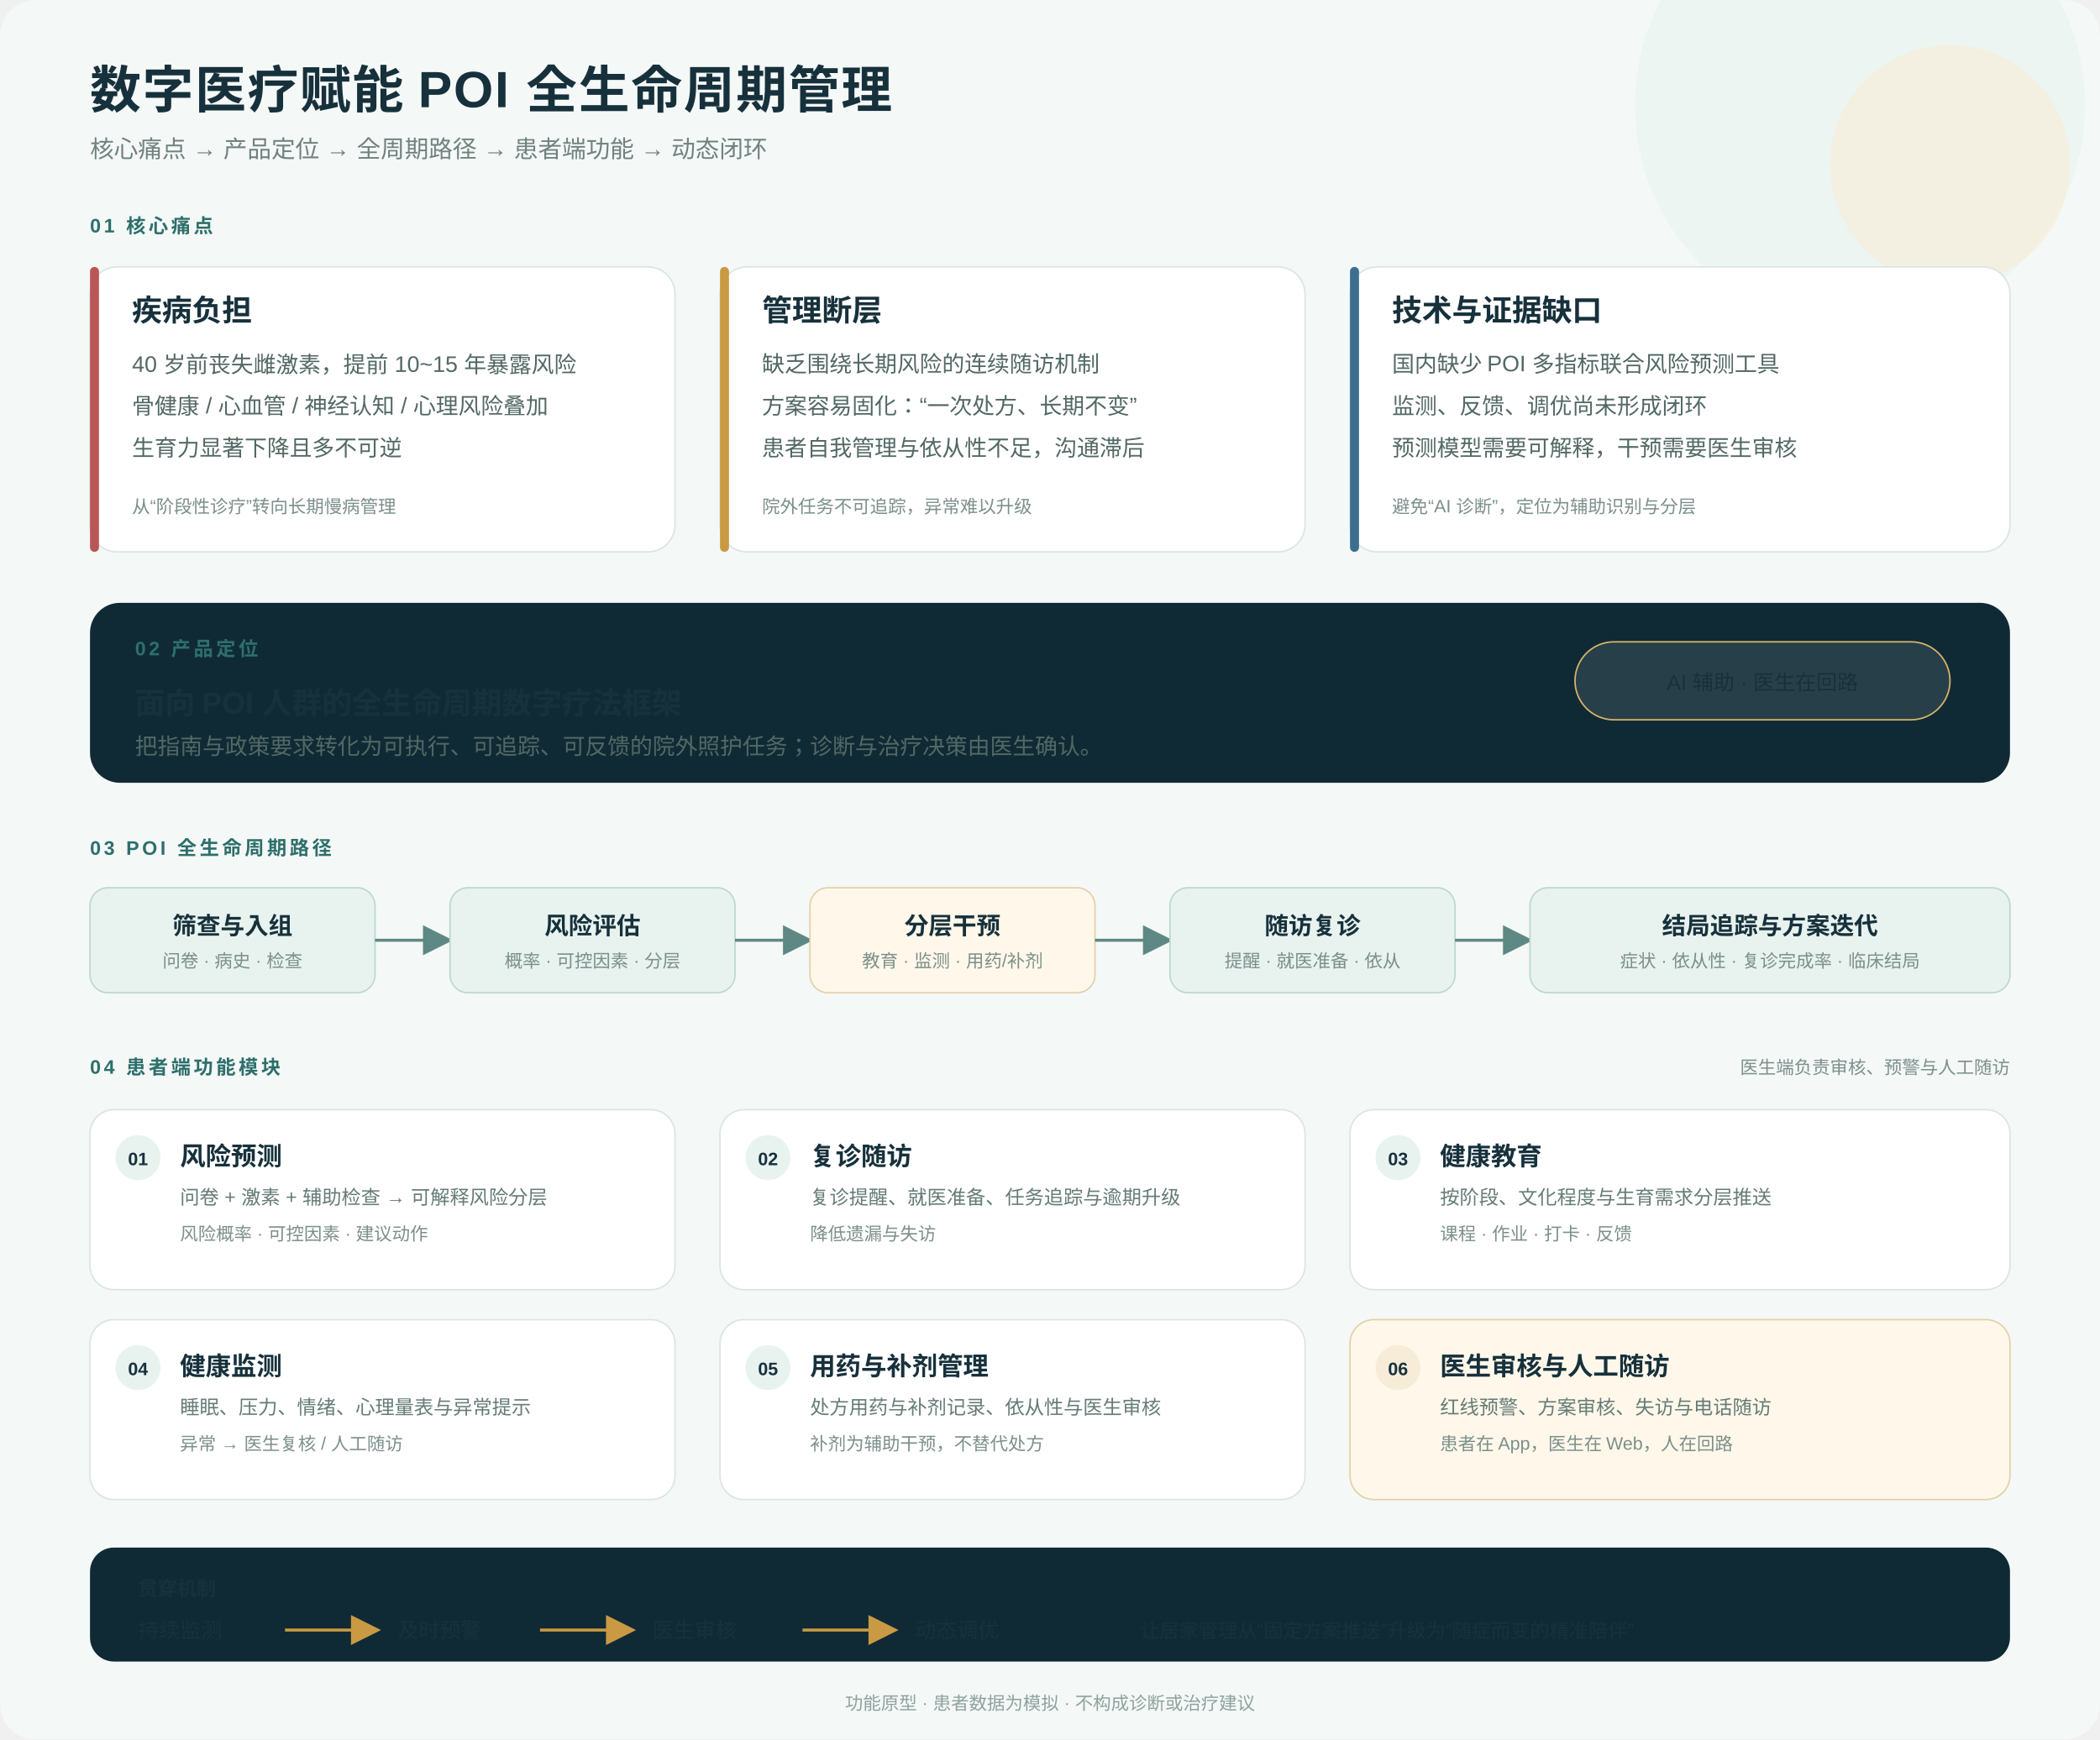
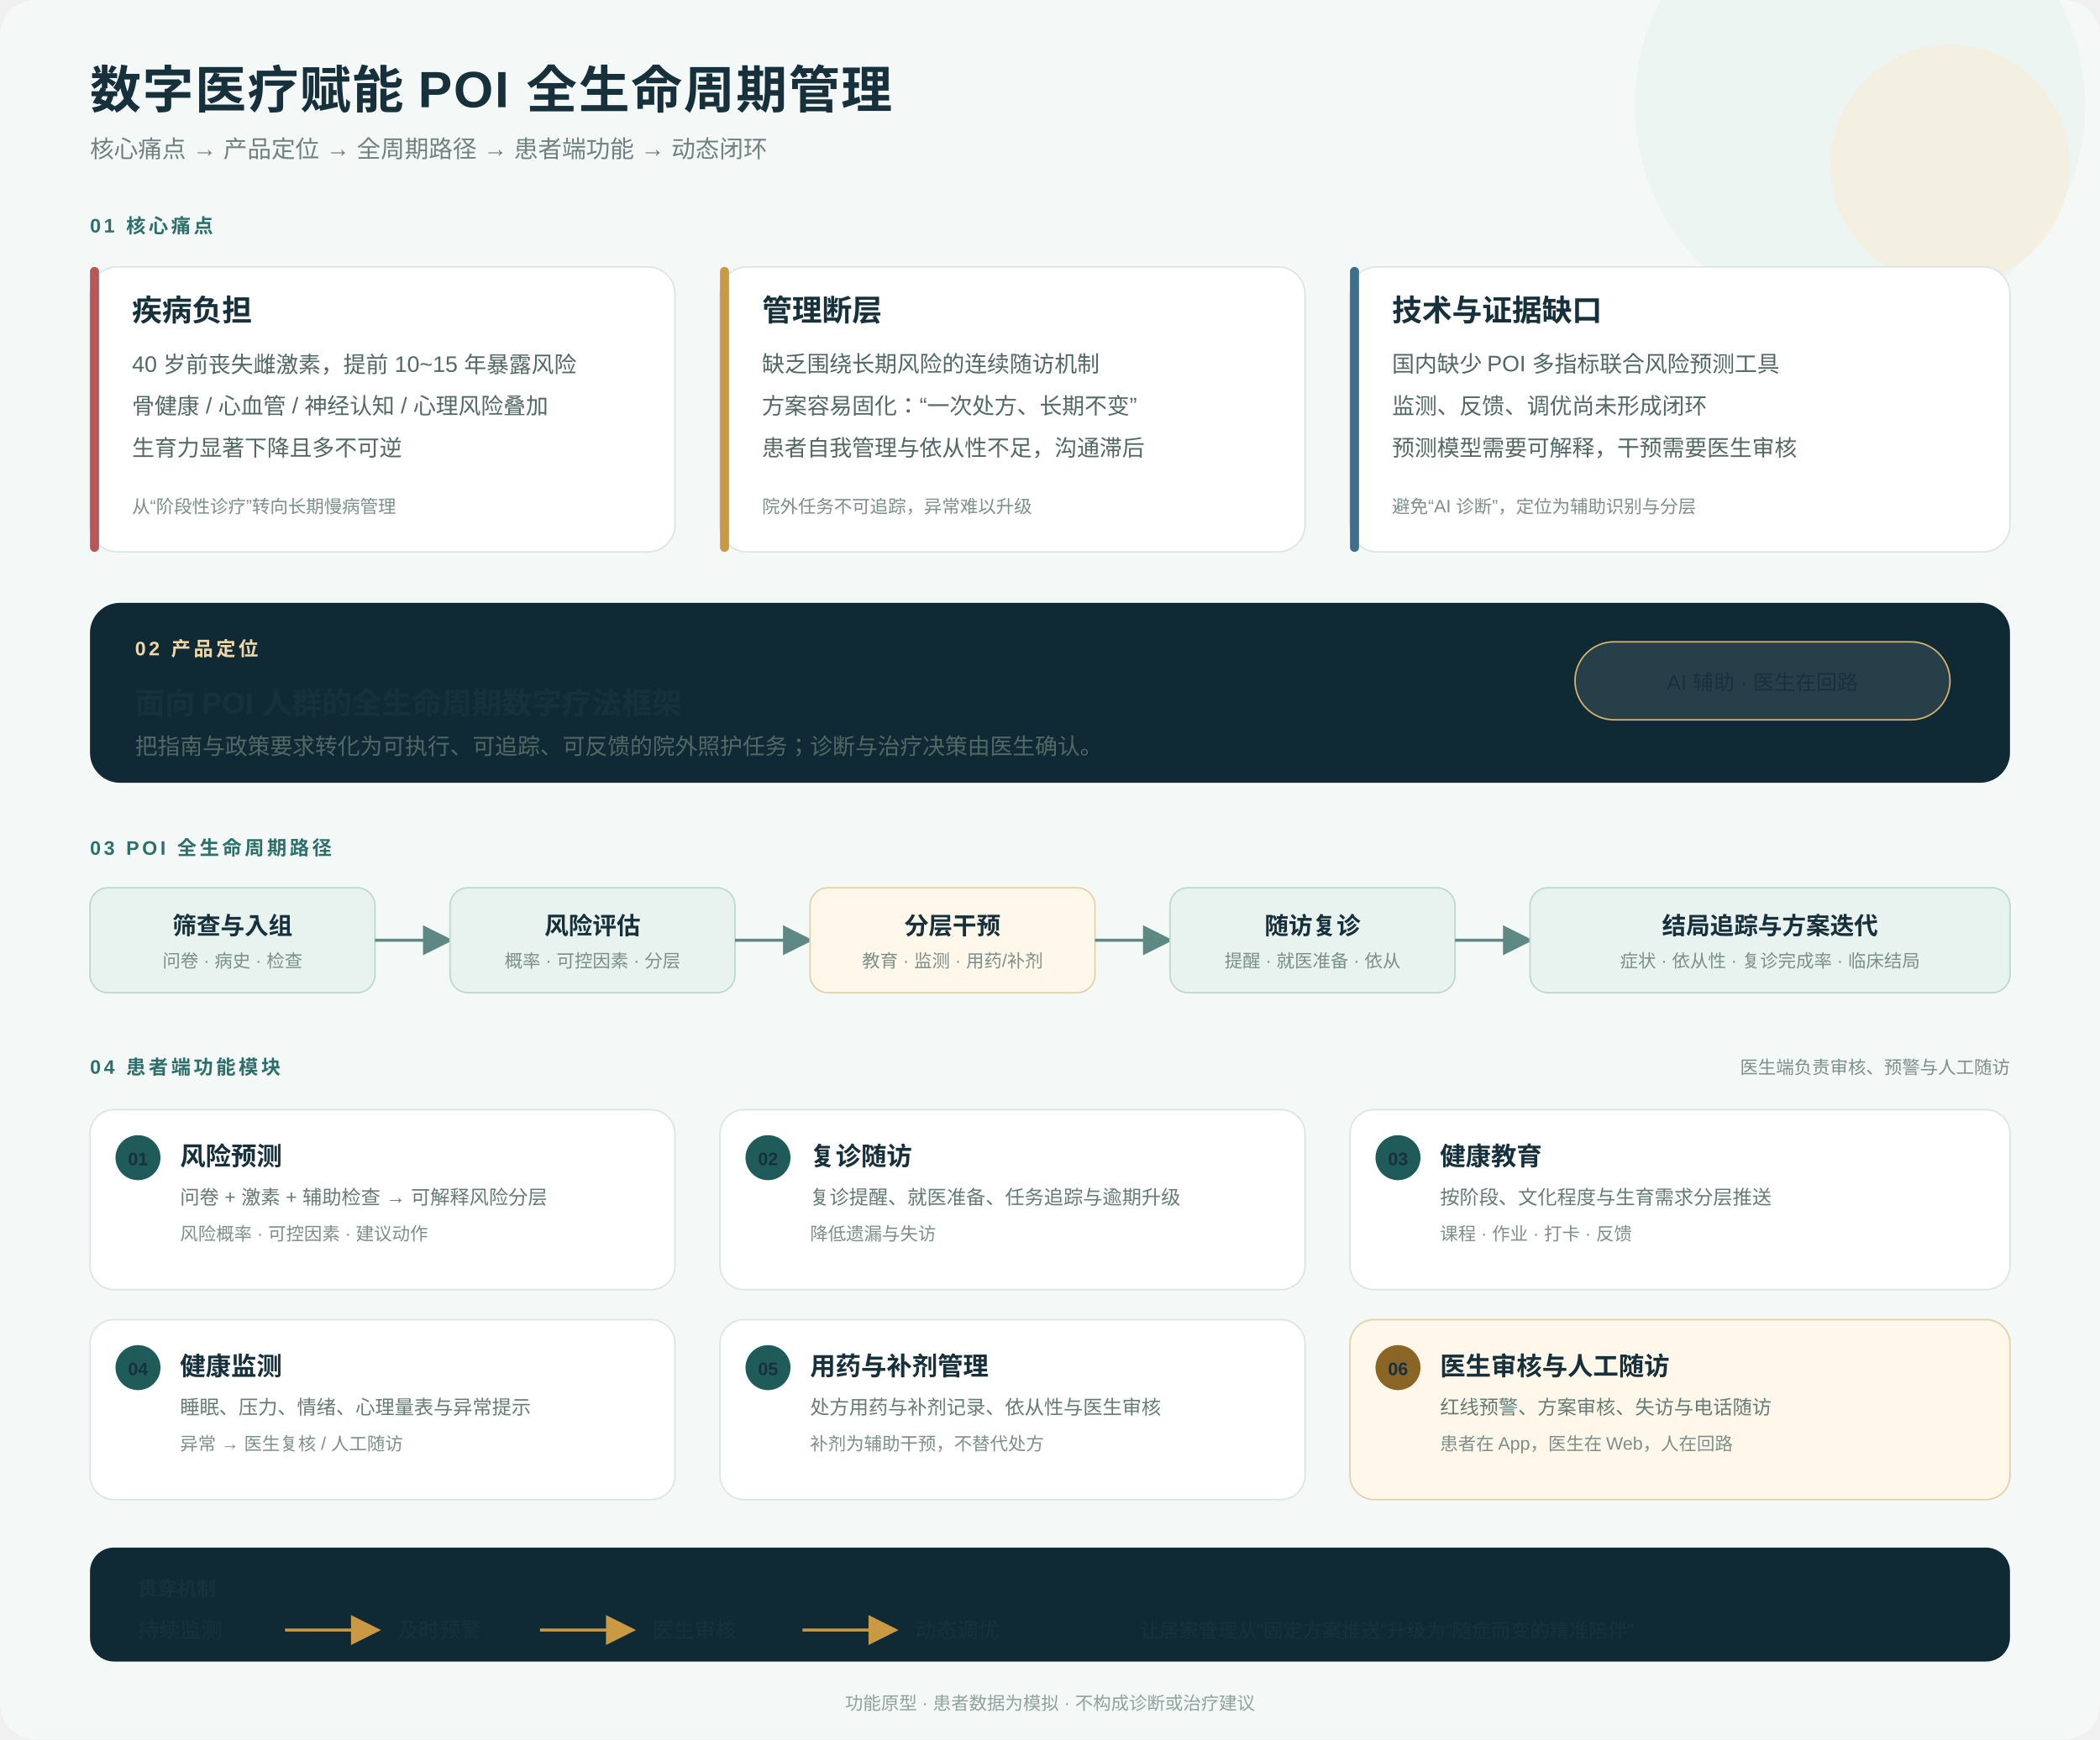
<svg xmlns="http://www.w3.org/2000/svg" viewBox="0 0 1400 1160" width="1400" height="1160">
  <defs>
    <marker id="arrow" markerWidth="10" markerHeight="10" refX="8" refY="5" orient="auto">
      <path d="M0,0 L10,5 L0,10 z" fill="#5d8884" />
    </marker>
    <marker id="arrow-gold" markerWidth="10" markerHeight="10" refX="8" refY="5" orient="auto">
      <path d="M0,0 L10,5 L0,10 z" fill="#c99a43" />
    </marker>
    <style>
      text { font-family: "Microsoft YaHei", "PingFang SC", Arial, sans-serif; fill: #17313c; }
      .title { font-size: 34px; font-weight: 700; letter-spacing: 1px; }
      .subtitle { font-size: 16px; fill: #70817f; }
      .section { font-size: 13px; font-weight: 700; letter-spacing: 2px; fill: #2d6f6b; }
+       .on-dark { fill: #f0d7a8; }
      .card-title { font-size: 20px; font-weight: 700; }
      .body { font-size: 15px; fill: #526865; }
      .small { font-size: 12px; fill: #7c8f8b; }
      .step { font-size: 16px; font-weight: 700; }
      .module-title { font-size: 17px; font-weight: 700; }
      .module-body { font-size: 13px; fill: #657b77; }
      .footer { font-size: 12px; fill: #8fa29e; }
    </style>
  </defs>
  <rect width="1400" height="1160" rx="24" fill="#f4f8f7" />
  <circle cx="1240" cy="70" r="150" fill="#e8f3ef" opacity="0.7" />
  <circle cx="1300" cy="110" r="80" fill="#f7ecd8" opacity="0.65" />
  <text x="60" y="72" class="title">数字医疗赋能 POI 全生命周期管理</text>
  <text x="60" y="105" class="subtitle">核心痛点 → 产品定位 → 全周期路径 → 患者端功能 → 动态闭环</text>
  <text x="60" y="155" class="section">01  核心痛点</text>
  <rect x="60" y="178" width="390" height="190" rx="18" fill="#ffffff" stroke="#dbe5e4" />
  <rect x="60" y="178" width="6" height="190" rx="3" fill="#b95757" />
  <text x="88" y="214" class="card-title">疾病负担</text>
  <text x="88" y="248" class="body">40 岁前丧失雌激素，提前 10~15 年暴露风险</text>
  <text x="88" y="276" class="body">骨健康 / 心血管 / 神经认知 / 心理风险叠加</text>
  <text x="88" y="304" class="body">生育力显著下降且多不可逆</text>
  <text x="88" y="342" class="small">从“阶段性诊疗”转向长期慢病管理</text>
  <rect x="480" y="178" width="390" height="190" rx="18" fill="#ffffff" stroke="#dbe5e4" />
  <rect x="480" y="178" width="6" height="190" rx="3" fill="#c99a43" />
  <text x="508" y="214" class="card-title">管理断层</text>
  <text x="508" y="248" class="body">缺乏围绕长期风险的连续随访机制</text>
  <text x="508" y="276" class="body">方案容易固化：“一次处方、长期不变”</text>
  <text x="508" y="304" class="body">患者自我管理与依从性不足，沟通滞后</text>
  <text x="508" y="342" class="small">院外任务不可追踪，异常难以升级</text>
  <rect x="900" y="178" width="440" height="190" rx="18" fill="#ffffff" stroke="#dbe5e4" />
  <rect x="900" y="178" width="6" height="190" rx="3" fill="#3c6f8f" />
  <text x="928" y="214" class="card-title">技术与证据缺口</text>
  <text x="928" y="248" class="body">国内缺少 POI 多指标联合风险预测工具</text>
  <text x="928" y="276" class="body">监测、反馈、调优尚未形成闭环</text>
  <text x="928" y="304" class="body">预测模型需要可解释，干预需要医生审核</text>
  <text x="928" y="342" class="small">避免“AI 诊断”，定位为辅助识别与分层</text>
  <rect x="60" y="402" width="1280" height="120" rx="20" fill="#102a35" />
-   <text x="90" y="437" class="section" fill="#d7b36b">02  产品定位</text>
+   <text x="90" y="437" class="section on-dark">02  产品定位</text>
  <text x="90" y="476" class="card-title" fill="#ffffff">面向 POI 人群的全生命周期数字疗法框架</text>
  <text x="90" y="503" class="body" fill="#b8ceca">把指南与政策要求转化为可执行、可追踪、可反馈的院外照护任务；诊断与治疗决策由医生确认。</text>
  <rect x="1050" y="428" width="250" height="52" rx="26" fill="rgba(255,255,255,0.1)" stroke="#d7b36b" />
  <text x="1175" y="460" text-anchor="middle" font-size="14" fill="#f0d7a8">AI 辅助 · 医生在回路</text>
  <text x="60" y="570" class="section">03  POI 全生命周期路径</text>
  <rect x="60" y="592" width="190" height="70" rx="12" fill="#e8f3ef" stroke="#bcd8cf" />
  <text x="155" y="623" text-anchor="middle" class="step">筛查与入组</text>
  <text x="155" y="645" text-anchor="middle" class="small">问卷 · 病史 · 检查</text>
  <line x1="250" y1="627" x2="298" y2="627" stroke="#5d8884" stroke-width="2" marker-end="url(#arrow)" />
  <rect x="300" y="592" width="190" height="70" rx="12" fill="#e8f3ef" stroke="#bcd8cf" />
  <text x="395" y="623" text-anchor="middle" class="step">风险评估</text>
  <text x="395" y="645" text-anchor="middle" class="small">概率 · 可控因素 · 分层</text>
  <line x1="490" y1="627" x2="538" y2="627" stroke="#5d8884" stroke-width="2" marker-end="url(#arrow)" />
  <rect x="540" y="592" width="190" height="70" rx="12" fill="#fff8ea" stroke="#e4d0a9" />
  <text x="635" y="623" text-anchor="middle" class="step">分层干预</text>
  <text x="635" y="645" text-anchor="middle" class="small">教育 · 监测 · 用药/补剂</text>
  <line x1="730" y1="627" x2="778" y2="627" stroke="#5d8884" stroke-width="2" marker-end="url(#arrow)" />
  <rect x="780" y="592" width="190" height="70" rx="12" fill="#e8f3ef" stroke="#bcd8cf" />
  <text x="875" y="623" text-anchor="middle" class="step">随访复诊</text>
  <text x="875" y="645" text-anchor="middle" class="small">提醒 · 就医准备 · 依从</text>
  <line x1="970" y1="627" x2="1018" y2="627" stroke="#5d8884" stroke-width="2" marker-end="url(#arrow)" />
  <rect x="1020" y="592" width="320" height="70" rx="12" fill="#e8f3ef" stroke="#bcd8cf" />
  <text x="1180" y="623" text-anchor="middle" class="step">结局追踪与方案迭代</text>
  <text x="1180" y="645" text-anchor="middle" class="small">症状 · 依从性 · 复诊完成率 · 临床结局</text>
  <text x="60" y="716" class="section">04  患者端功能模块</text>
  <text x="1340" y="716" text-anchor="end" class="small">医生端负责审核、预警与人工随访</text>
  <g>
    <rect x="60" y="740" width="390" height="120" rx="16" fill="#ffffff" stroke="#dbe5e4" />
-     <circle cx="92" cy="772" r="15" fill="#e8f3ef" />
-     <text x="92" y="777" text-anchor="middle" font-size="12" font-weight="700" fill="#1f5b58">01</text>
+     <circle cx="92" cy="772" r="15" fill="#1f5b58" />
+     <text x="92" y="777" text-anchor="middle" font-size="12" font-weight="700" fill="#ffffff">01</text>
    <text x="120" y="777" class="module-title">风险预测</text>
    <text x="120" y="803" class="module-body">问卷 + 激素 + 辅助检查 → 可解释风险分层</text>
    <text x="120" y="827" class="small">风险概率 · 可控因素 · 建议动作</text>
  </g>
  <g>
    <rect x="480" y="740" width="390" height="120" rx="16" fill="#ffffff" stroke="#dbe5e4" />
-     <circle cx="512" cy="772" r="15" fill="#e8f3ef" />
-     <text x="512" y="777" text-anchor="middle" font-size="12" font-weight="700" fill="#1f5b58">02</text>
+     <circle cx="512" cy="772" r="15" fill="#1f5b58" />
+     <text x="512" y="777" text-anchor="middle" font-size="12" font-weight="700" fill="#ffffff">02</text>
    <text x="540" y="777" class="module-title">复诊随访</text>
    <text x="540" y="803" class="module-body">复诊提醒、就医准备、任务追踪与逾期升级</text>
    <text x="540" y="827" class="small">降低遗漏与失访</text>
  </g>
  <g>
    <rect x="900" y="740" width="440" height="120" rx="16" fill="#ffffff" stroke="#dbe5e4" />
-     <circle cx="932" cy="772" r="15" fill="#e8f3ef" />
-     <text x="932" y="777" text-anchor="middle" font-size="12" font-weight="700" fill="#1f5b58">03</text>
+     <circle cx="932" cy="772" r="15" fill="#1f5b58" />
+     <text x="932" y="777" text-anchor="middle" font-size="12" font-weight="700" fill="#ffffff">03</text>
    <text x="960" y="777" class="module-title">健康教育</text>
    <text x="960" y="803" class="module-body">按阶段、文化程度与生育需求分层推送</text>
    <text x="960" y="827" class="small">课程 · 作业 · 打卡 · 反馈</text>
  </g>
  <g>
    <rect x="60" y="880" width="390" height="120" rx="16" fill="#ffffff" stroke="#dbe5e4" />
-     <circle cx="92" cy="912" r="15" fill="#e8f3ef" />
-     <text x="92" y="917" text-anchor="middle" font-size="12" font-weight="700" fill="#1f5b58">04</text>
+     <circle cx="92" cy="912" r="15" fill="#1f5b58" />
+     <text x="92" y="917" text-anchor="middle" font-size="12" font-weight="700" fill="#ffffff">04</text>
    <text x="120" y="917" class="module-title">健康监测</text>
    <text x="120" y="943" class="module-body">睡眠、压力、情绪、心理量表与异常提示</text>
    <text x="120" y="967" class="small">异常 → 医生复核 / 人工随访</text>
  </g>
  <g>
    <rect x="480" y="880" width="390" height="120" rx="16" fill="#ffffff" stroke="#dbe5e4" />
-     <circle cx="512" cy="912" r="15" fill="#e8f3ef" />
-     <text x="512" y="917" text-anchor="middle" font-size="12" font-weight="700" fill="#1f5b58">05</text>
+     <circle cx="512" cy="912" r="15" fill="#1f5b58" />
+     <text x="512" y="917" text-anchor="middle" font-size="12" font-weight="700" fill="#ffffff">05</text>
    <text x="540" y="917" class="module-title">用药与补剂管理</text>
    <text x="540" y="943" class="module-body">处方用药与补剂记录、依从性与医生审核</text>
    <text x="540" y="967" class="small">补剂为辅助干预，不替代处方</text>
  </g>
  <g>
    <rect x="900" y="880" width="440" height="120" rx="16" fill="#fff8ea" stroke="#e4d0a9" />
-     <circle cx="932" cy="912" r="15" fill="#f7ecd8" />
-     <text x="932" y="917" text-anchor="middle" font-size="12" font-weight="700" fill="#8a6526">06</text>
+     <circle cx="932" cy="912" r="15" fill="#8a6526" />
+     <text x="932" y="917" text-anchor="middle" font-size="12" font-weight="700" fill="#ffffff">06</text>
    <text x="960" y="917" class="module-title">医生审核与人工随访</text>
    <text x="960" y="943" class="module-body">红线预警、方案审核、失访与电话随访</text>
    <text x="960" y="967" class="small">患者在 App，医生在 Web，人在回路</text>
  </g>
  <rect x="60" y="1032" width="1280" height="76" rx="16" fill="#102a35" />
  <text x="92" y="1064" font-size="13" font-weight="700" fill="#d7b36b">贯穿机制</text>
  <text x="92" y="1092" font-size="14" fill="#dbe9e6">持续监测</text>
  <line x1="190" y1="1087" x2="250" y2="1087" stroke="#c99a43" stroke-width="2" marker-end="url(#arrow-gold)" />
  <text x="265" y="1092" font-size="14" fill="#dbe9e6">及时预警</text>
  <line x1="360" y1="1087" x2="420" y2="1087" stroke="#c99a43" stroke-width="2" marker-end="url(#arrow-gold)" />
  <text x="435" y="1092" font-size="14" fill="#dbe9e6">医生审核</text>
  <line x1="535" y1="1087" x2="595" y2="1087" stroke="#c99a43" stroke-width="2" marker-end="url(#arrow-gold)" />
  <text x="610" y="1092" font-size="14" fill="#dbe9e6">动态调优</text>
  <text x="760" y="1092" font-size="13" fill="#a9c4bd">让居家管理从“固定方案推送”升级为“随症而变的精准陪伴”</text>
  <text x="700" y="1140" text-anchor="middle" class="footer">功能原型 · 患者数据为模拟 · 不构成诊断或治疗建议</text>
</svg>
